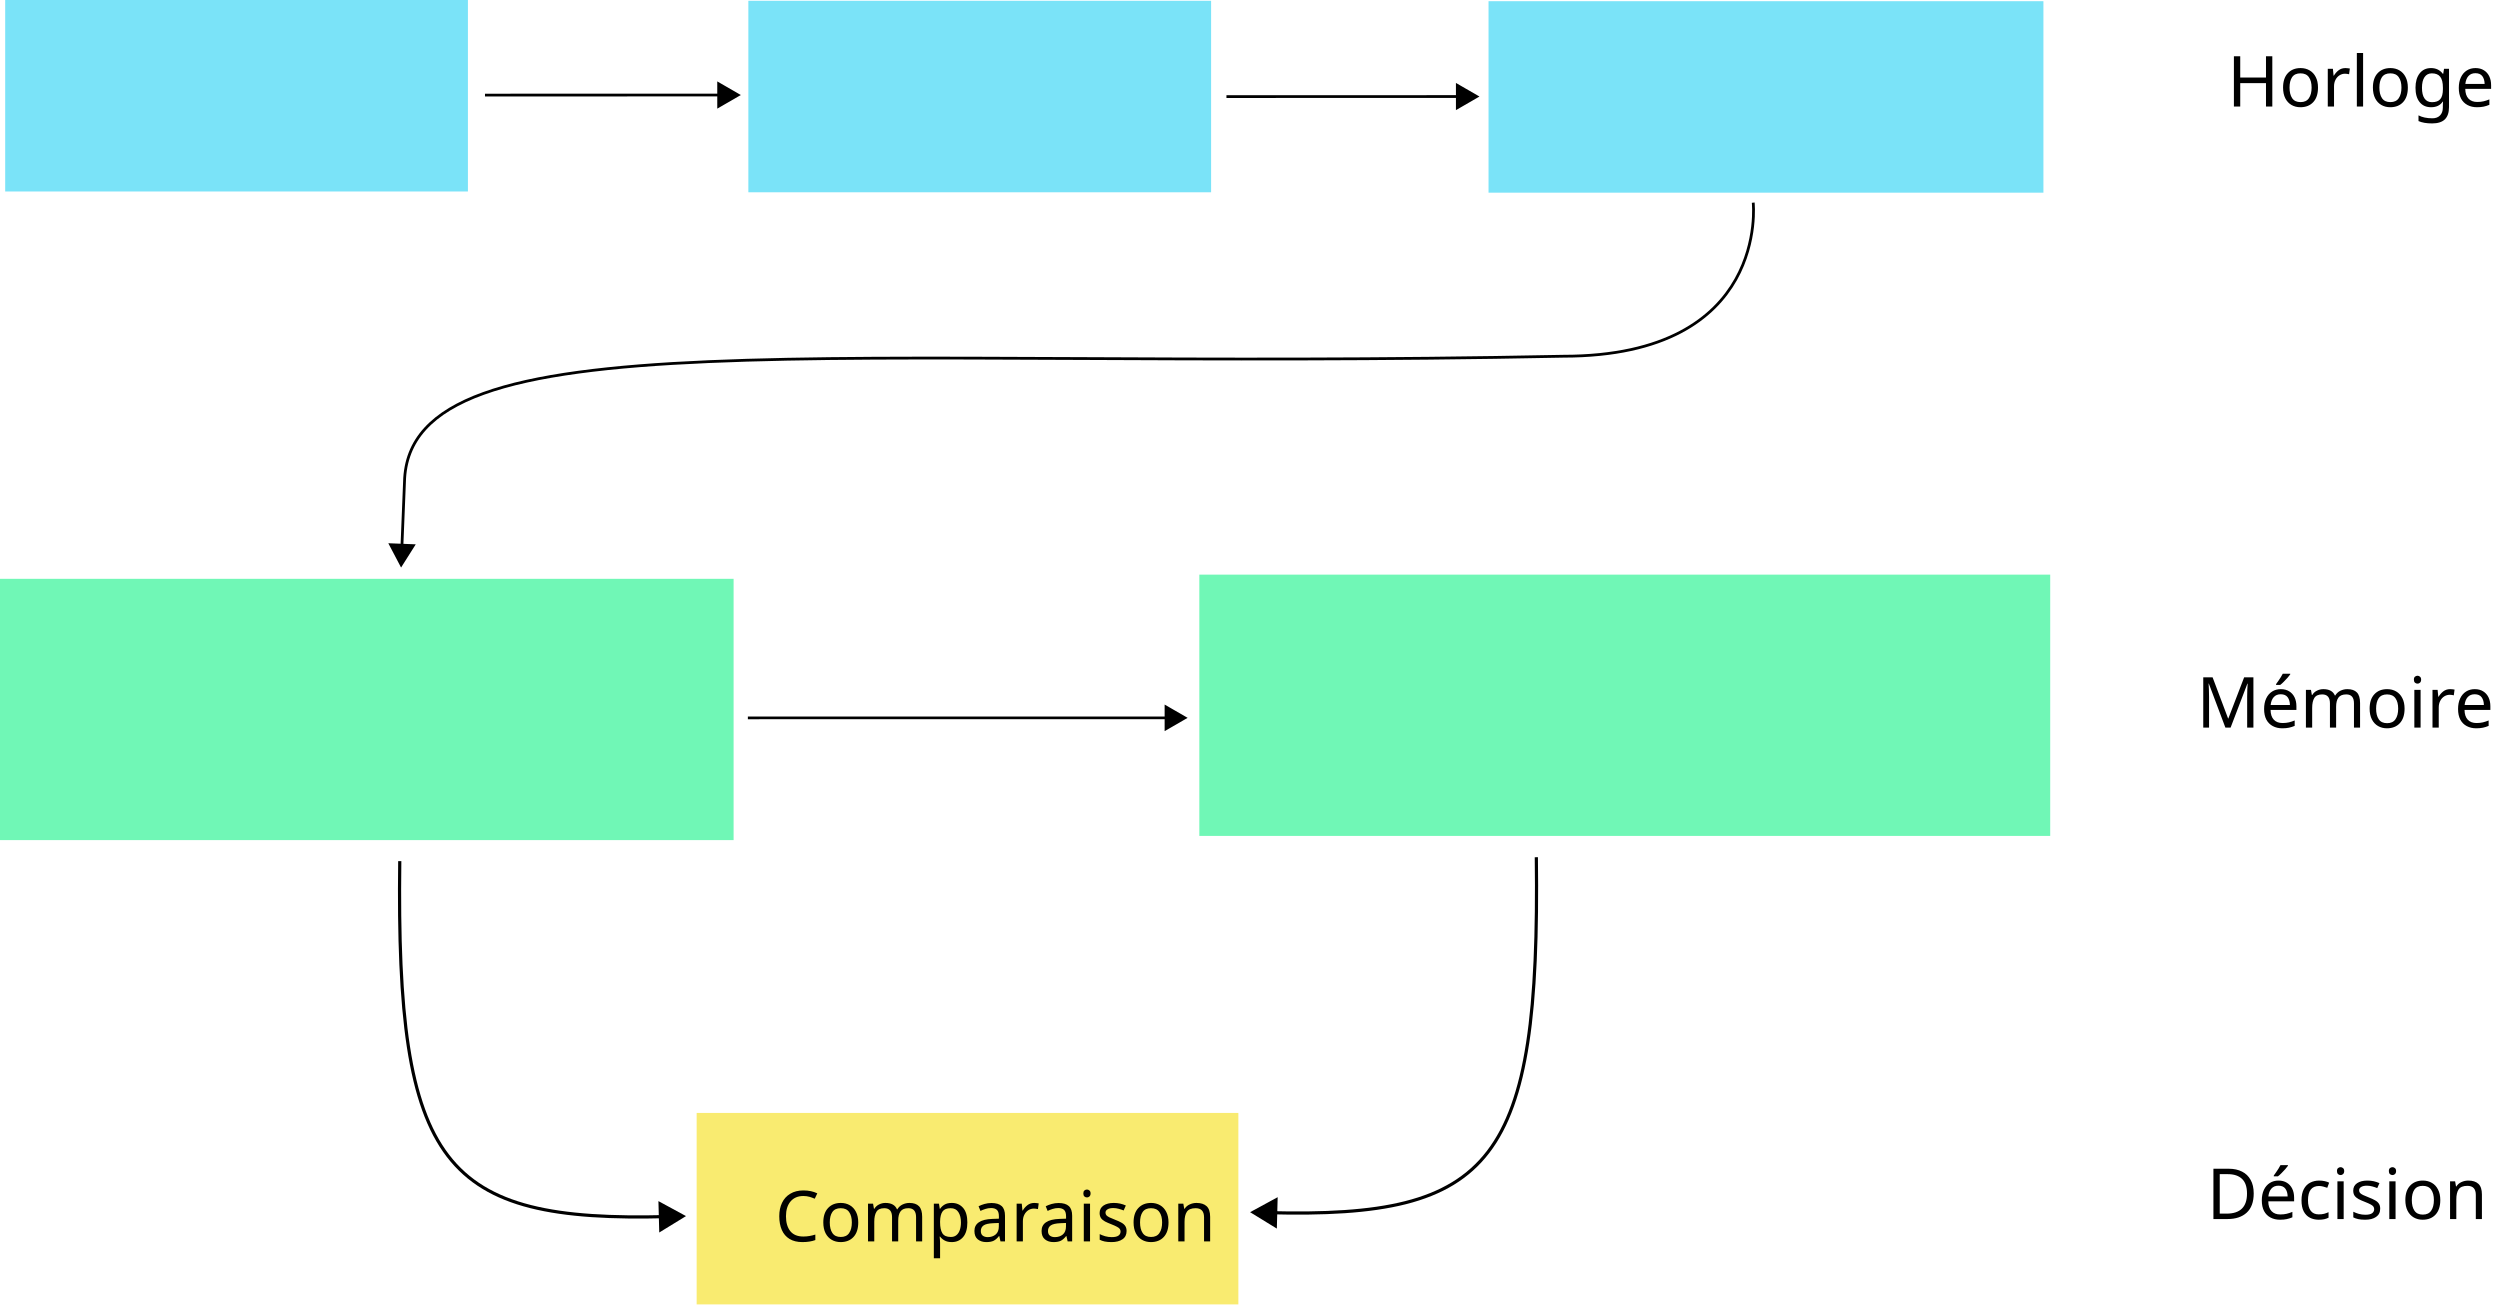
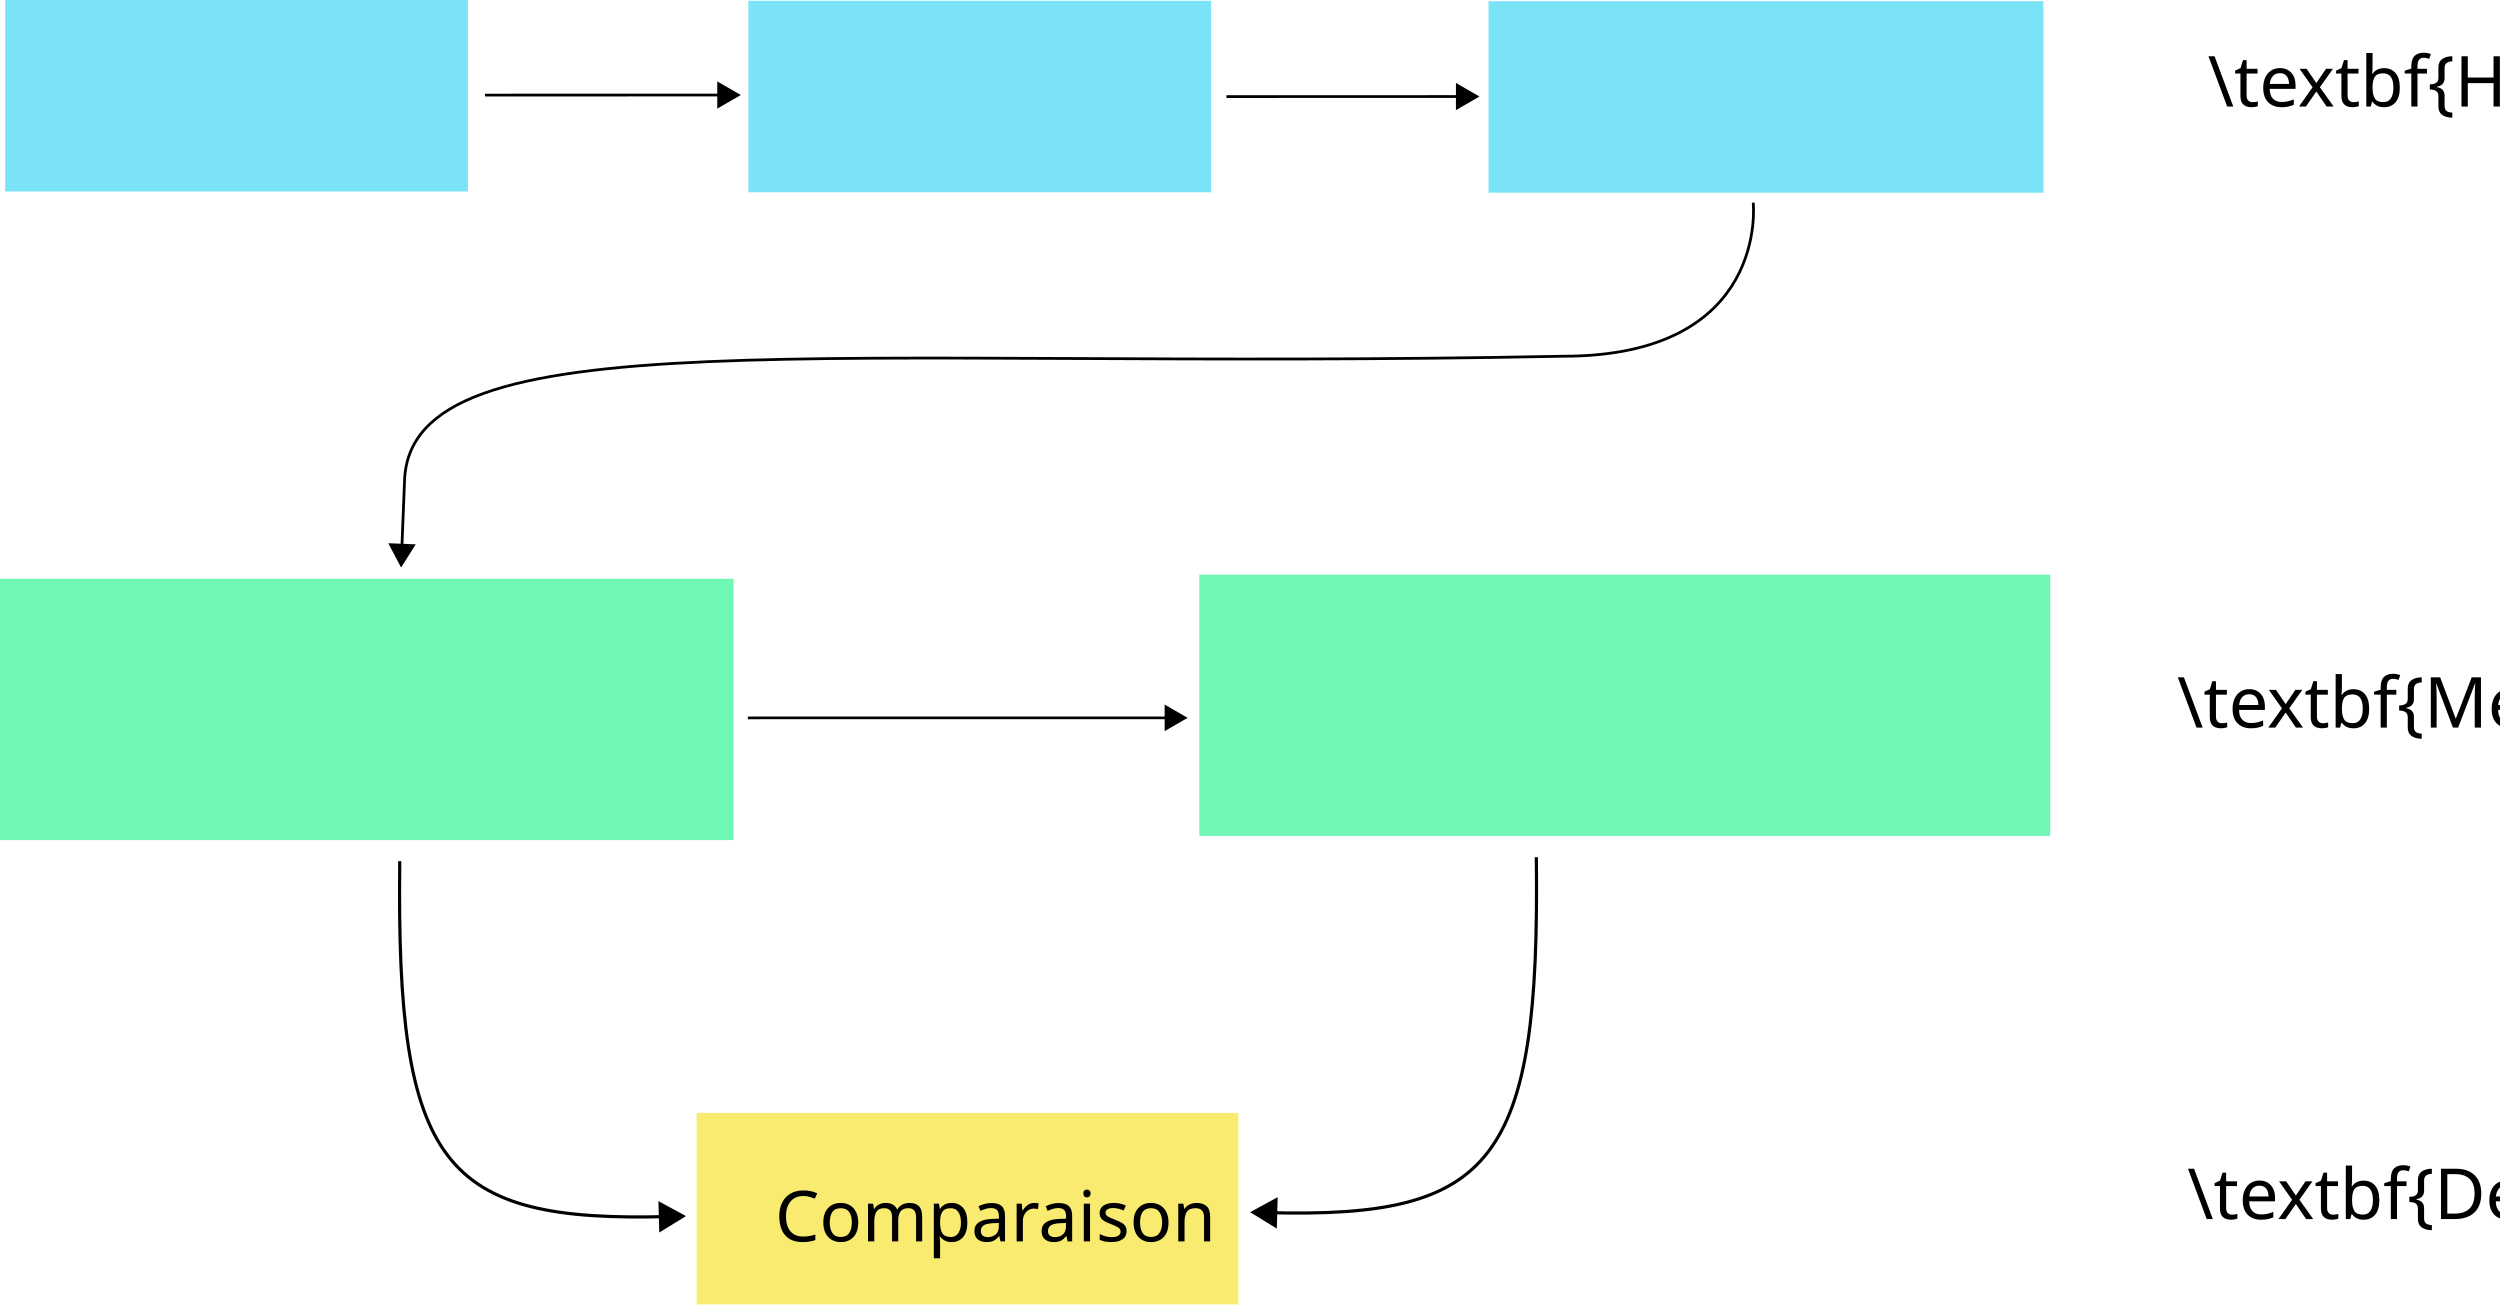
<svg xmlns="http://www.w3.org/2000/svg" width="414.959pt" height="216.51pt" viewBox="0 0 518.699 270.638" id="svg2" version="1.1">
  <defs id="defs4">
    <marker orient="auto" refY="0" refX="0" id="marker11430" style="overflow:visible">
      <path id="path11432" d="m 5.77,0 -8.65,5 0,-10 8.65,5 z" style="fill:#000000;fill-opacity:1;fill-rule:evenodd;stroke:#000000;stroke-width:1pt;stroke-opacity:1" transform="scale(0.8,0.8)" />
    </marker>
    <marker orient="auto" refY="0" refX="0" id="Legs" style="overflow:visible">
      <g id="g4455" transform="scale(-0.7,-0.7)" style="fill:#000000;fill-opacity:1;stroke:#000000;stroke-opacity:1">
        <g id="g4457" transform="matrix(0,-1,-1,0,20.70862,21.31391)" style="fill:#000000;fill-opacity:1;stroke:#000000;stroke-opacity:1">
          <path id="path4459" d="m 21.221,20.675 c -6.91,4.721 -2.455,6.607 -5.841,13.443" style="fill:#000000;fill-opacity:1;fill-rule:evenodd;stroke:#000000;stroke-width:1pt;stroke-opacity:1" />
          <path id="path4461" d="m 21.398,20.548 c -1.361,8.348 3.536,8.77 4.505,13.825" style="fill:#000000;fill-opacity:1;fill-rule:evenodd;stroke:#000000;stroke-width:1pt;stroke-opacity:1" />
        </g>
        <path id="path4463" d="m -14.09,-6.732 -0.922,4.043 3.963,-1.223 -3.041,-2.82 z" style="fill:#000000;fill-opacity:1;fill-rule:evenodd;stroke:#000000;stroke-width:1pt;stroke-opacity:1" />
        <path id="path4465" d="m -15.216,4.557 1.874,3.7 2.267,-3.473 -4.141,-0.227 z" style="fill:#000000;fill-opacity:1;fill-rule:evenodd;stroke:#000000;stroke-width:1pt;stroke-opacity:1" />
      </g>
    </marker>
    <marker orient="auto" refY="0" refX="0" id="marker5749" style="overflow:visible">
      <path id="path5751" d="m 5.77,0 -8.65,5 0,-10 8.65,5 z" style="fill:#000000;fill-opacity:1;fill-rule:evenodd;stroke:#000000;stroke-width:1pt;stroke-opacity:1" transform="scale(0.8,0.8)" />
    </marker>
    <marker orient="auto" refY="0" refX="0" id="marker5679" style="overflow:visible">
      <path id="path5681" d="m 5.77,0 -8.65,5 0,-10 8.65,5 z" style="fill:#000000;fill-opacity:1;fill-rule:evenodd;stroke:#000000;stroke-width:1pt;stroke-opacity:1" transform="scale(0.8,0.8)" />
    </marker>
    <marker orient="auto" refY="0" refX="0" id="DotL" style="overflow:visible">
      <path id="path4317" d="m -2.5,-1 c 0,2.76 -2.24,5 -5,5 -2.76,0 -5,-2.24 -5,-5 0,-2.76 2.24,-5 5,-5 2.76,0 5,2.24 5,5 z" style="fill:#000000;fill-opacity:1;fill-rule:evenodd;stroke:#000000;stroke-width:1pt;stroke-opacity:1" transform="matrix(0.8,0,0,0.8,5.92,0.8)" />
    </marker>
    <marker orient="auto" refY="0" refX="0" id="marker5559" style="overflow:visible">
      <path id="path5561" d="m 5.77,0 -8.65,5 0,-10 8.65,5 z" style="fill:#000000;fill-opacity:1;fill-rule:evenodd;stroke:#000000;stroke-width:1pt;stroke-opacity:1" transform="scale(0.8,0.8)" />
    </marker>
    <marker style="overflow:visible" id="marker5507" refX="0" refY="0" orient="auto">
      <path transform="scale(0.8,0.8)" style="fill:#000000;fill-opacity:1;fill-rule:evenodd;stroke:#000000;stroke-width:1pt;stroke-opacity:1" d="m 5.77,0 -8.65,5 0,-10 8.65,5 z" id="path5509" />
    </marker>
    <marker orient="auto" refY="0" refX="0" id="TriangleInL" style="overflow:visible">
      <path id="path4389" d="m 5.77,0 -8.65,5 0,-10 8.65,5 z" style="fill:#000000;fill-opacity:1;fill-rule:evenodd;stroke:#000000;stroke-width:1pt;stroke-opacity:1" transform="scale(-0.8,-0.8)" />
    </marker>
    <marker style="overflow:visible" id="marker5417" refX="0" refY="0" orient="auto">
      <path transform="scale(0.8,0.8)" style="fill:#000000;fill-opacity:1;fill-rule:evenodd;stroke:#000000;stroke-width:1pt;stroke-opacity:1" d="m 5.77,0 -8.65,5 0,-10 8.65,5 z" id="path5419" />
    </marker>
    <marker orient="auto" refY="0" refX="0" id="marker5371" style="overflow:visible">
      <path id="path5373" d="m 5.77,0 -8.65,5 0,-10 8.65,5 z" style="fill:#000000;fill-opacity:1;fill-rule:evenodd;stroke:#000000;stroke-width:1pt;stroke-opacity:1" transform="scale(0.8,0.8)" />
    </marker>
    <marker orient="auto" refY="0" refX="0" id="TriangleOutL" style="overflow:visible">
      <path id="path4398" d="m 5.77,0 -8.65,5 0,-10 8.65,5 z" style="fill:#000000;fill-opacity:1;fill-rule:evenodd;stroke:#000000;stroke-width:1pt;stroke-opacity:1" transform="scale(0.8,0.8)" />
    </marker>
    <marker orient="auto" refY="0" refX="0" id="TriangleOutL-2" style="overflow:visible">
      <path id="path4398-4" d="m 5.77,0 -8.65,5 0,-10 8.65,5 z" style="fill:#000000;fill-opacity:1;fill-rule:evenodd;stroke:#000000;stroke-width:1pt;stroke-opacity:1" transform="scale(0.8,0.8)" />
    </marker>
    <marker orient="auto" refY="0" refX="0" id="TriangleOutL-26" style="overflow:visible">
      <path id="path4398-3" d="m 5.77,0 -8.65,5 0,-10 8.65,5 z" style="fill:#000000;fill-opacity:1;fill-rule:evenodd;stroke:#000000;stroke-width:1pt;stroke-opacity:1" transform="scale(0.8,0.8)" />
    </marker>
    <marker orient="auto" refY="0" refX="0" id="marker11430-6" style="overflow:visible">
      <path id="path11432-6" d="m 5.77,0 -8.65,5 0,-10 8.65,5 z" style="fill:#000000;fill-opacity:1;fill-rule:evenodd;stroke:#000000;stroke-width:1pt;stroke-opacity:1" transform="scale(0.8,0.8)" />
    </marker>
  </defs>
  <g id="layer1" transform="translate(-36.14287,-169.7908)">
    <text xml:space="preserve" style="font-style:normal;font-weight:normal;font-size:25.212px;line-height:125%;font-family:sans-serif;letter-spacing:0px;word-spacing:0px;fill:#000000;fill-opacity:1;stroke:none;stroke-width:1px;stroke-linecap:butt;stroke-linejoin:miter;stroke-opacity:1" x="70" y="212.362" id="text4152">
      <tspan id="tspan4154" x="70" y="212.362" />
    </text>
    <text xml:space="preserve" style="font-style:normal;font-weight:normal;font-size:25.212px;line-height:125%;font-family:sans-serif;letter-spacing:0px;word-spacing:0px;fill:#000000;fill-opacity:1;stroke:none;stroke-width:1px;stroke-linecap:butt;stroke-linejoin:miter;stroke-opacity:1" x="714" y="176.362" id="text4246">
      <tspan id="tspan4248" x="714" y="176.362" />
    </text>
    <rect style="opacity:1;fill:#7ae3f8;fill-opacity:1;stroke:none;stroke-width:1;stroke-linecap:butt;stroke-linejoin:miter;stroke-miterlimit:4;stroke-dasharray:none;stroke-opacity:1" id="rect4150" width="96.008" height="39.728" x="37.219" y="169.791" />
    <flowRoot xml:space="preserve" id="flowRoot4156" style="font-style:normal;font-weight:normal;font-size:25.212px;line-height:125%;font-family:sans-serif;letter-spacing:0px;word-spacing:0px;fill:#000000;fill-opacity:1;stroke:none;stroke-width:1px;stroke-linecap:butt;stroke-linejoin:miter;stroke-opacity:1" transform="matrix(0.5793615,0,0,0.5793615,20.70308,77.42053)">
      <flowRegion id="flowRegion4158">
        <rect id="rect4160" width="162.857" height="68.571" x="51.429" y="185.219" />
      </flowRegion>
      <flowPara id="flowPara4162">Pacemaker</flowPara>
    </flowRoot>
    <rect style="opacity:1;fill:#7ae3f8;fill-opacity:1;stroke:none;stroke-width:1;stroke-linecap:butt;stroke-linejoin:miter;stroke-miterlimit:4;stroke-dasharray:none;stroke-opacity:1" id="rect4150-3" width="96.008" height="39.728" x="191.412" y="169.956" />
    <flowRoot transform="matrix(0.5793615,0,0,0.5793615,173.7611,77.16543)" xml:space="preserve" id="flowRoot4156-1" style="font-style:normal;font-weight:normal;font-size:25.212px;line-height:125%;font-family:sans-serif;letter-spacing:0px;word-spacing:0px;fill:#000000;fill-opacity:1;stroke:none;stroke-width:1px;stroke-linecap:butt;stroke-linejoin:miter;stroke-opacity:1">
      <flowRegion id="flowRegion4158-8">
        <rect id="rect4160-8" width="162.857" height="68.571" x="51.429" y="185.219" />
      </flowRegion>
      <flowPara id="flowPara4162-8">Interrupteur</flowPara>
    </flowRoot>
    <rect style="opacity:1;fill:#7ae3f8;fill-opacity:1;stroke:none;stroke-width:1;stroke-linecap:butt;stroke-linejoin:miter;stroke-miterlimit:4;stroke-dasharray:none;stroke-opacity:1" id="rect4150-3-4" width="115.127" height="39.728" x="344.984" y="170.039" />
    <flowRoot transform="matrix(0.5793615,0,0,0.5793615,330.9682,77.82756)" xml:space="preserve" id="flowRoot4156-1-7" style="font-style:normal;font-weight:normal;font-size:25.212px;line-height:125%;font-family:sans-serif;letter-spacing:0px;word-spacing:0px;fill:#000000;fill-opacity:1;stroke:none;stroke-width:1px;stroke-linecap:butt;stroke-linejoin:miter;stroke-opacity:1">
      <flowRegion id="flowRegion4158-8-6">
        <rect id="rect4160-8-1" width="178.857" height="33.571" x="51.429" y="185.219" />
      </flowRegion>
      <flowPara id="flowPara4162-8-9">Accumulateur</flowPara>
    </flowRoot>
    <path style="fill:#000000;fill-opacity:1;fill-rule:evenodd;stroke:#000000;stroke-width:0.574px;stroke-linecap:butt;stroke-linejoin:miter;stroke-opacity:1;marker-end:url(#TriangleOutL)" d="m 136.768,189.52 49.821,-0.014" id="path4250" />
    <path style="fill:#000000;fill-opacity:1;fill-rule:evenodd;stroke:#000000;stroke-width:0.573px;stroke-linecap:butt;stroke-linejoin:miter;stroke-opacity:1;marker-end:url(#TriangleOutL-2)" d="m 290.606,189.834 49.239,-0.014" id="path4250-0" />
    <rect style="opacity:1;fill:#70f7b6;fill-opacity:1;stroke:none;stroke-width:1;stroke-linecap:butt;stroke-linejoin:miter;stroke-miterlimit:4;stroke-dasharray:none;stroke-opacity:1" id="rect4150-2" width="152.207" height="54.212" x="36.143" y="289.884" />
    <flowRoot transform="matrix(0.5793615,0,0,0.5793615,8.333509,193.5139)" xml:space="preserve" id="flowRoot4156-4" style="font-style:normal;font-weight:normal;font-size:25.212px;line-height:125%;font-family:sans-serif;letter-spacing:0px;word-spacing:0px;fill:#000000;fill-opacity:1;stroke:none;stroke-width:1px;stroke-linecap:butt;stroke-linejoin:miter;stroke-opacity:1">
      <flowRegion id="flowRegion4158-1">
        <rect id="rect4160-3" width="251.857" height="60.571" x="51.429" y="185.219" />
      </flowRegion>
      <flowPara id="flowPara4162-3" style="text-align:center;text-anchor:middle">Mémoire de travail (court terme)</flowPara>
    </flowRoot>
    <rect style="opacity:1;fill:#70f7b6;fill-opacity:1;stroke:none;stroke-width:1;stroke-linecap:butt;stroke-linejoin:miter;stroke-miterlimit:4;stroke-dasharray:none;stroke-opacity:1" id="rect4150-2-7" width="176.54" height="54.212" x="284.979" y="289.015" />
    <flowRoot transform="matrix(0.5793615,0,0,0.5793615,260.8518,194.3274)" xml:space="preserve" id="flowRoot4156-4-8" style="font-style:normal;font-weight:normal;font-size:25.212px;line-height:125%;font-family:sans-serif;letter-spacing:0px;word-spacing:0px;fill:#000000;fill-opacity:1;stroke:none;stroke-width:1px;stroke-linecap:butt;stroke-linejoin:miter;stroke-opacity:1">
      <flowRegion id="flowRegion4158-1-4">
        <rect id="rect4160-3-9" width="279.419" height="67.297" x="51.429" y="185.219" />
      </flowRegion>
      <flowPara id="flowPara4162-3-1" style="text-align:center;text-anchor:middle">Mémoire de référence (court terme)</flowPara>
    </flowRoot>
    <path style="fill:none;fill-rule:evenodd;stroke:#000000;stroke-width:0.579px;stroke-linecap:butt;stroke-linejoin:miter;stroke-opacity:1;marker-end:url(#marker5749)" d="m 399.899,211.836 c 0,0 3.476,31.865 -39.397,31.865 -153.049,3.084 -239.644,-8.789 -240.435,26.071 l -0.579,14.484" id="path5369" />
    <path style="fill:#000000;fill-opacity:1;fill-rule:evenodd;stroke:#000000;stroke-width:0.56px;stroke-linecap:butt;stroke-linejoin:miter;stroke-opacity:1;marker-end:url(#TriangleOutL-26)" d="m 191.31,318.738 88.06,-0.008" id="path4250-7" />
-     <text xml:space="preserve" style="font-style:normal;font-weight:normal;font-size:14.607px;line-height:125%;font-family:sans-serif;letter-spacing:0px;word-spacing:0px;fill:#000000;fill-opacity:1;stroke:none;stroke-width:1px;stroke-linecap:butt;stroke-linejoin:miter;stroke-opacity:1" x="498.209" y="191.898" id="text11276">
-       <tspan id="tspan11278" x="498.209" y="191.898">Horloge</tspan>
+     <text xml:space="preserve" style="font-style:normal;font-weight:normal;font-size:14.607px;line-height:125%;font-family:sans-serif;letter-spacing:0px;word-spacing:0px;fill:#000000;fill-opacity:1;stroke:none;stroke-width:1px;stroke-linecap:butt;stroke-linejoin:miter;stroke-opacity:1" x="494.209" y="191.898" id="text11276">
+       <tspan id="tspan3412" x="494.209" y="191.898">\textbf{Horloge}</tspan>
    </text>
-     <text xml:space="preserve" style="font-style:normal;font-weight:normal;font-size:14.607px;line-height:125%;font-family:sans-serif;letter-spacing:0px;word-spacing:0px;fill:#000000;fill-opacity:1;stroke:none;stroke-width:1px;stroke-linecap:butt;stroke-linejoin:miter;stroke-opacity:1" x="491.853" y="320.756" id="text11280">
-       <tspan id="tspan11282" x="491.853" y="320.756">Mémoire</tspan>
+     <text xml:space="preserve" style="font-style:normal;font-weight:normal;font-size:14.607px;line-height:125%;font-family:sans-serif;letter-spacing:0px;word-spacing:0px;fill:#000000;fill-opacity:1;stroke:none;stroke-width:1px;stroke-linecap:butt;stroke-linejoin:miter;stroke-opacity:1" x="487.853" y="320.756" id="text11280">
+       <tspan id="tspan3414" x="487.853" y="320.756">\textbf{Mémoire}</tspan>
    </text>
-     <text xml:space="preserve" style="font-style:normal;font-weight:normal;font-size:14.607px;line-height:125%;font-family:sans-serif;letter-spacing:0px;word-spacing:0px;fill:#000000;fill-opacity:1;stroke:none;stroke-width:1px;stroke-linecap:butt;stroke-linejoin:miter;stroke-opacity:1" x="493.96" y="422.716" id="text11284">
-       <tspan id="tspan11286" x="493.96" y="422.716">Décision</tspan>
+     <text xml:space="preserve" style="font-style:normal;font-weight:normal;font-size:14.607px;line-height:125%;font-family:sans-serif;letter-spacing:0px;word-spacing:0px;fill:#000000;fill-opacity:1;stroke:none;stroke-width:1px;stroke-linecap:butt;stroke-linejoin:miter;stroke-opacity:1" x="489.96" y="422.716" id="text11284">
+       <tspan id="tspan3416" x="489.96" y="422.716">\textbf{Décision}</tspan>
    </text>
    <rect style="opacity:1;fill:#f9eb70;fill-opacity:1;stroke:none;stroke-width:1;stroke-linecap:butt;stroke-linejoin:miter;stroke-miterlimit:4;stroke-dasharray:none;stroke-opacity:1" id="rect4150-21" width="112.395" height="39.728" x="180.684" y="400.701" />
    <text xml:space="preserve" style="font-style:normal;font-weight:normal;font-size:14.607px;line-height:125%;font-family:sans-serif;letter-spacing:0px;word-spacing:0px;fill:#000000;fill-opacity:1;stroke:none;stroke-width:1px;stroke-linecap:butt;stroke-linejoin:miter;stroke-opacity:1" x="196.932" y="427.358" id="text11288">
      <tspan id="tspan11290" x="196.932" y="427.358">Comparaison</tspan>
    </text>
    <path style="fill:none;fill-rule:evenodd;stroke:#000000;stroke-width:0.662px;stroke-linecap:butt;stroke-linejoin:miter;stroke-opacity:1;marker-end:url(#marker11430)" d="m 119.084,348.46 c -0.797,63.528 8.97,74.973 55.631,73.744" id="path12972" />
    <path style="fill:none;fill-rule:evenodd;stroke:#000000;stroke-width:0.662px;stroke-linecap:butt;stroke-linejoin:miter;stroke-opacity:1;marker-end:url(#marker11430-6)" d="m 354.901,347.648 c 0.797,63.528 -8.97,74.973 -55.631,73.744" id="path12972-2" />
  </g>
</svg>
